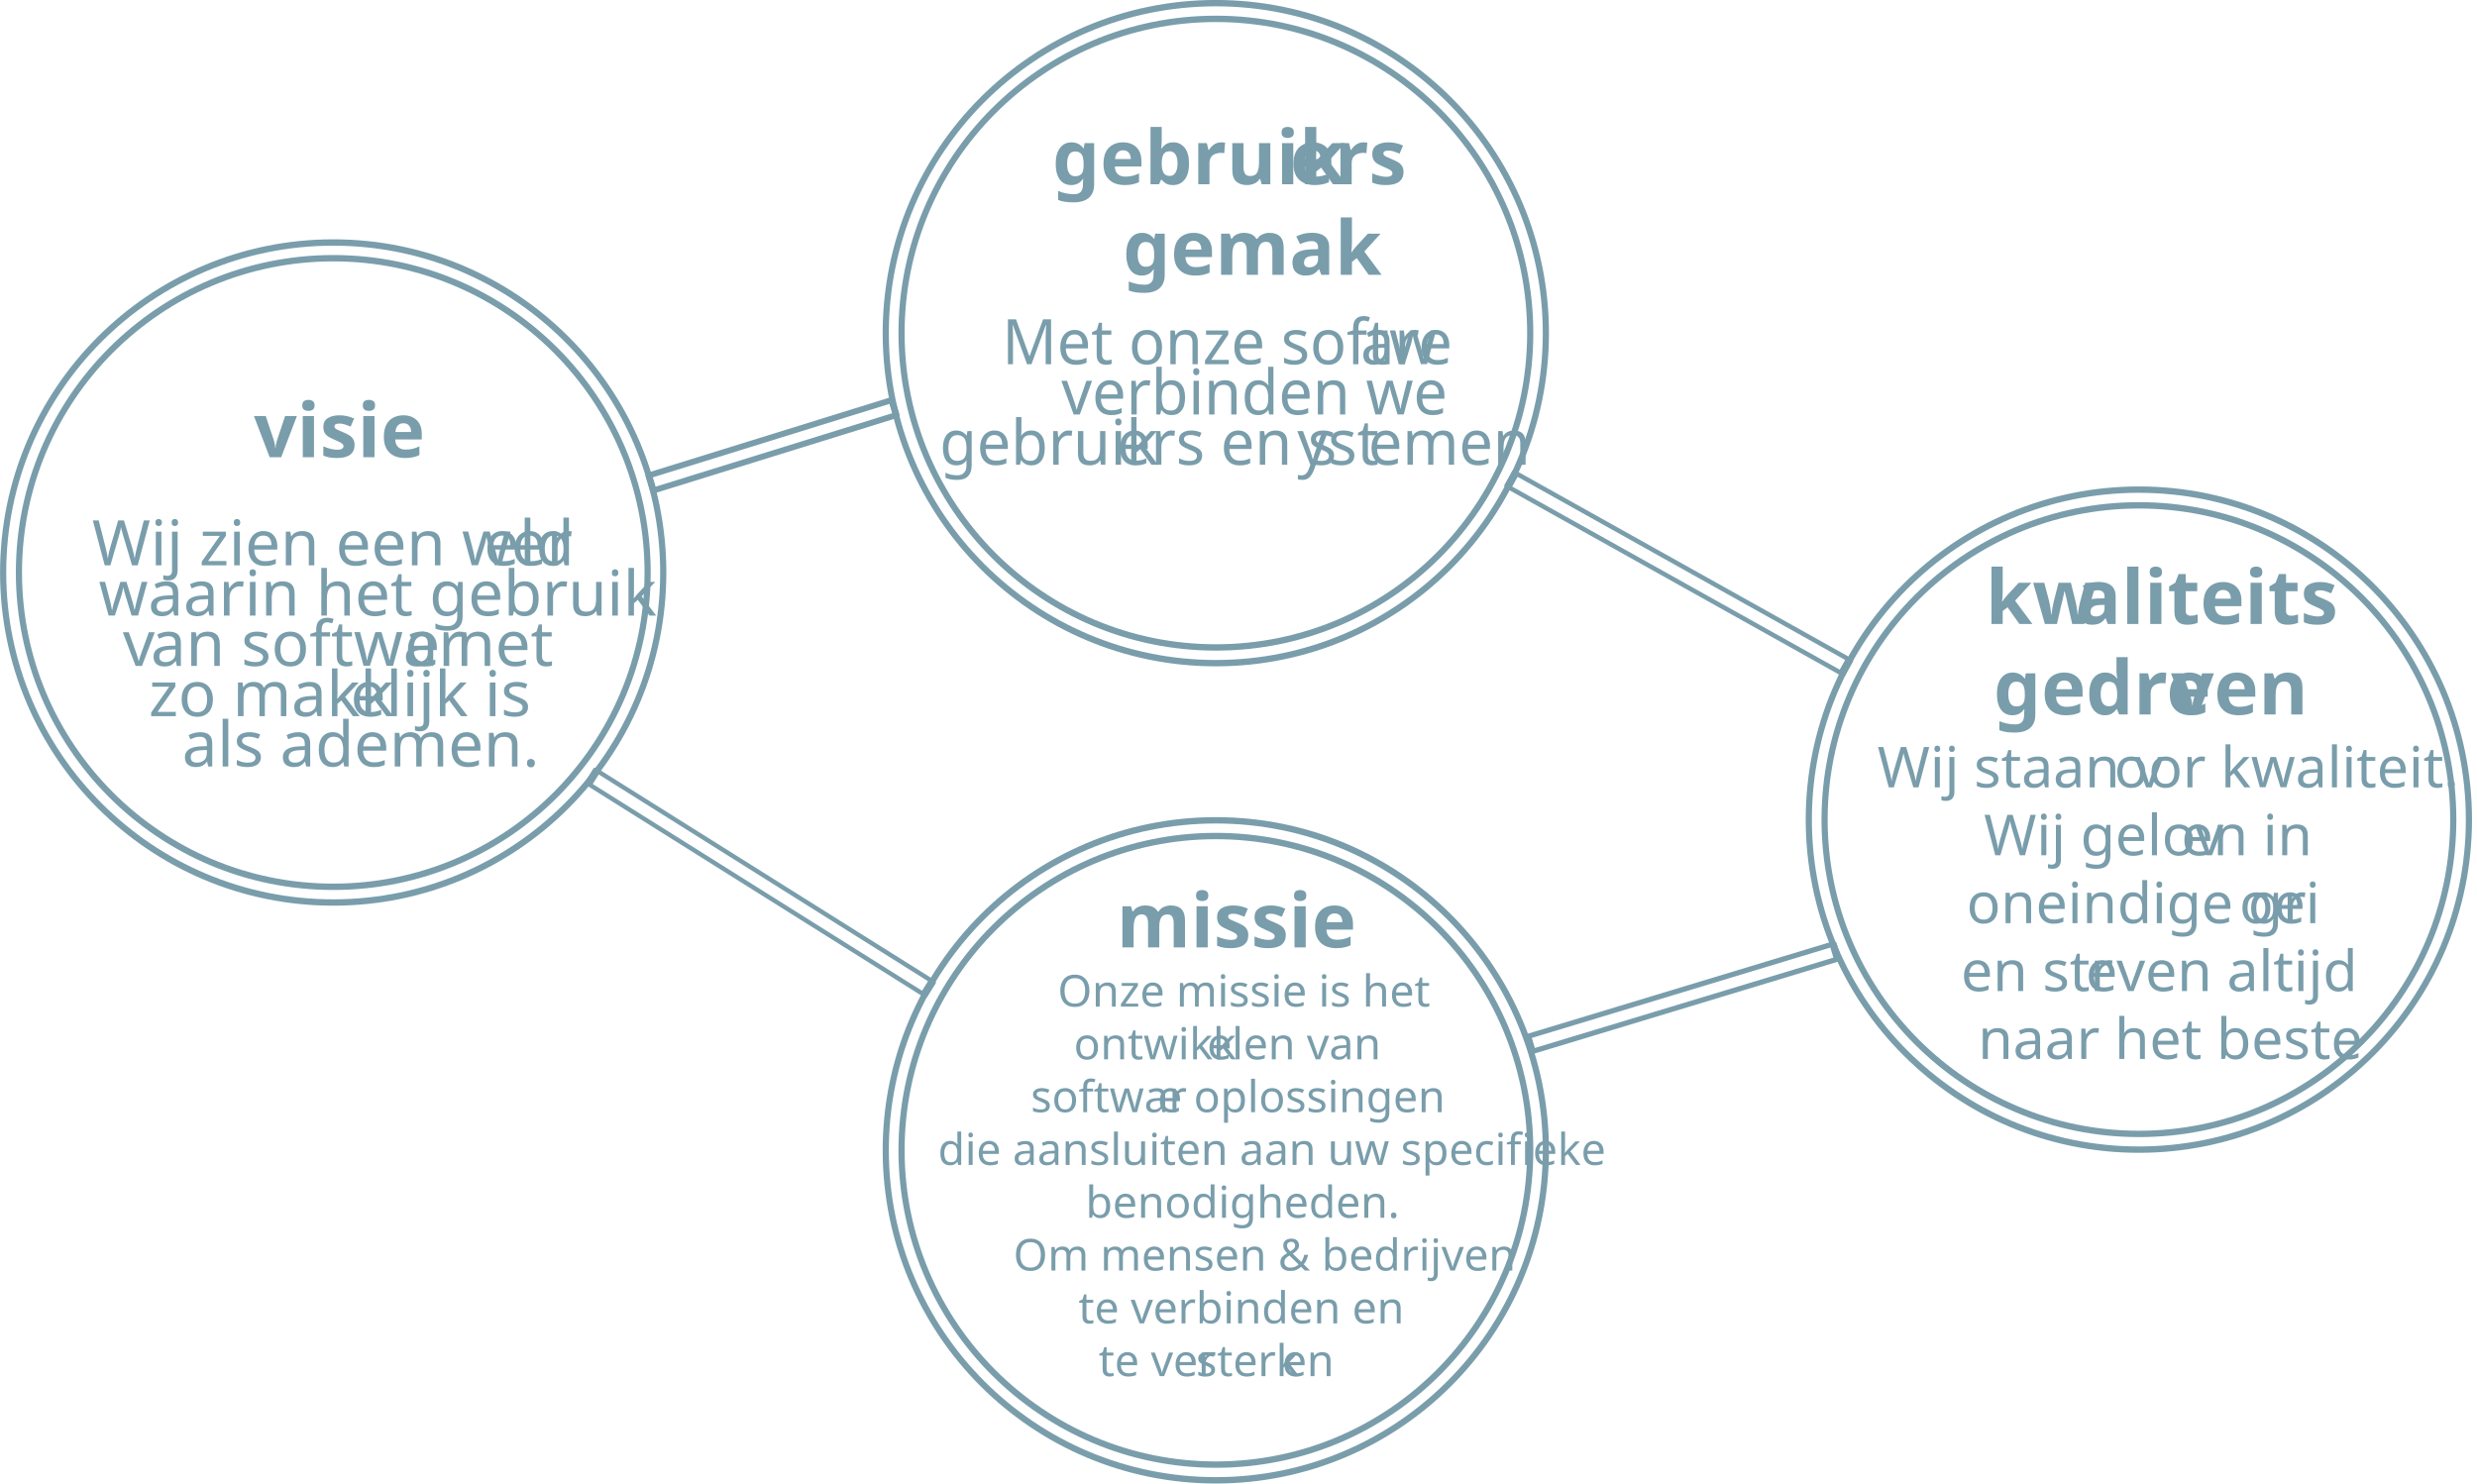
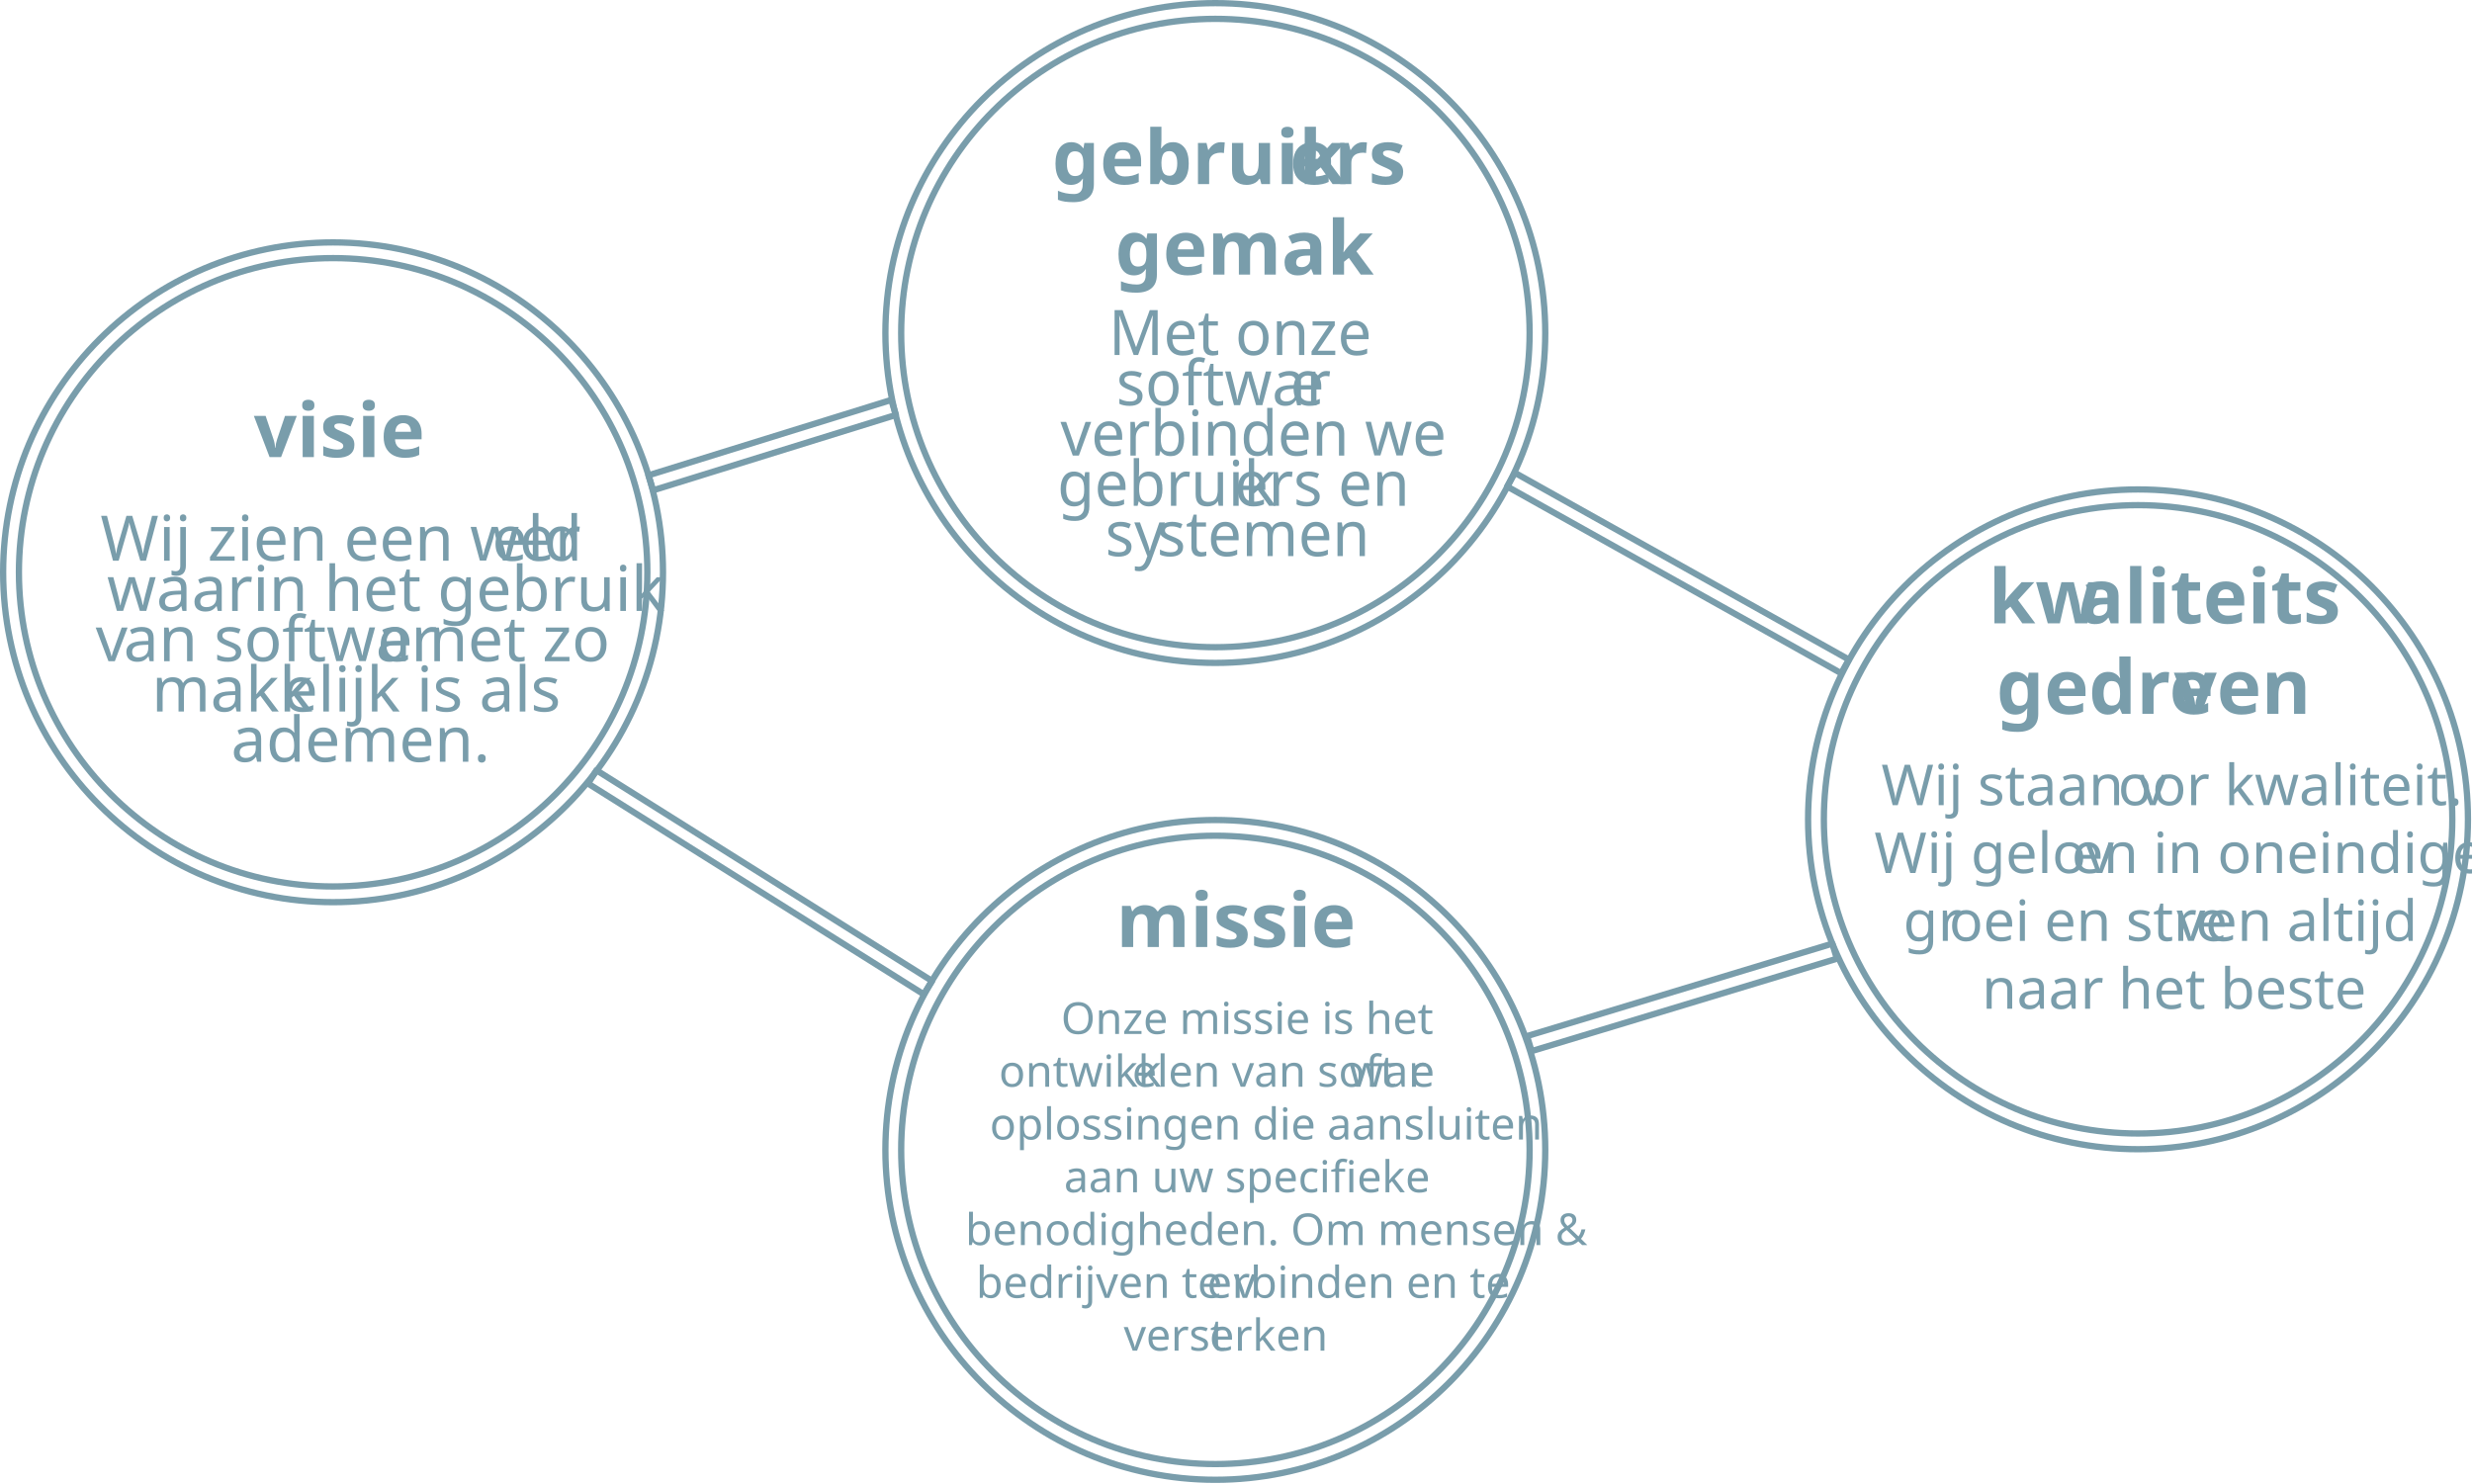
- <svg xmlns="http://www.w3.org/2000/svg" width="100%" height="100%" viewBox="0 0 394 236" version="1.1" xml:space="preserve" style="fill-rule:evenodd;clip-rule:evenodd;stroke-linecap:round;stroke-linejoin:round;stroke-miterlimit:1.5;">
-   <g transform="matrix(1,0,0,1,-178.609,-41)">
-     <g transform="matrix(1,0,0,1,-17.1662,-8.05761)">
-       <text x="511.612px" y="148.322px" style="font-family:'Calibre-Bold', 'Calibre', sans-serif;font-weight:700;font-size:12px;fill:rgb(121,157,171);">kw<tspan x="525.952px " y="148.322px ">a</tspan>liteits</text>
-       <text x="512.866px" y="162.722px" style="font-family:'Calibre-Bold', 'Calibre', sans-serif;font-weight:700;font-size:12px;fill:rgb(121,157,171);">gedre<tspan x="541.102px 546.838px " y="162.722px 162.722px ">ve</tspan>n</text>
+ <svg xmlns="http://www.w3.org/2000/svg" width="100%" height="100%" viewBox="0 0 1639 984" version="1.1" xml:space="preserve" style="fill-rule:evenodd;clip-rule:evenodd;stroke-linecap:round;stroke-linejoin:round;stroke-miterlimit:1.5;">
+   <g transform="matrix(4.16667,0,0,4.16667,382.238,-960.307)">
+     <text x="207.621px" y="358.609px" style="font-family:'Calibre-Regular', 'Calibre', sans-serif;font-size:9px;fill:#799dab;">Wij staan v<tspan x="245.286px " y="358.609px ">o</tspan>or kwaliteit.</text>
+     <text x="206.51px" y="369.409px" style="font-family:'Calibre-Regular', 'Calibre', sans-serif;font-size:9px;fill:#799dab;">Wij gelov<tspan x="237.902px " y="369.409px ">e</tspan>n in oneindige</text>
+     <text x="211.113px" y="380.209px" style="font-family:'Calibre-Regular', 'Calibre', sans-serif;font-size:9px;fill:#799dab;">gr<tspan x="218.394px " y="380.209px ">o</tspan>ei en stre<tspan x="254.619px " y="380.209px ">v</tspan>en altijd</text>
+     <text x="223.628px" y="391.009px" style="font-family:'Calibre-Regular', 'Calibre', sans-serif;font-size:9px;fill:#799dab;">naar het beste</text>
+   </g>
+   <g transform="matrix(4.16667,0,0,4.16667,1087.76,-1198.11)">
+     <text x="55.367px" y="386.747px" style="font-family:'Calibre-Bold', 'Calibre', sans-serif;font-weight:700;font-size:12px;fill:#799dab;">kw<tspan x="69.707px " y="386.747px ">a</tspan>liteits</text>
+     <text x="56.621px" y="401.147px" style="font-family:'Calibre-Bold', 'Calibre', sans-serif;font-weight:700;font-size:12px;fill:#799dab;">gedre<tspan x="84.857px 90.593px " y="401.147px 401.147px ">ve</tspan>n</text>
+   </g>
+   <g id="Onze-missie-is-het-" transform="matrix(4.16667,0,0,4.16667,-500.159,-594.566)">
+     <text x="288.871px" y="307.245px" style="font-family:'Calibre-Regular', 'Calibre', sans-serif;font-size:7px;fill:#799dab;">Onze missie is het</text>
+     <text x="278.98px" y="315.645px" style="font-family:'Calibre-Regular', 'Calibre', sans-serif;font-size:7px;fill:#799dab;">ontwikk<tspan x="300.19px " y="315.645px ">e</tspan>len van soft<tspan x="334.7px " y="315.645px ">w</tspan>ar<tspan x="344.388px " y="315.645px ">e</tspan>
+     </text>
+     <text x="277.52px" y="324.045px" style="font-family:'Calibre-Regular', 'Calibre', sans-serif;font-size:7px;fill:#799dab;">oplossingen die aansluiten</text>
+     <text x="289.336px" y="332.445px" style="font-family:'Calibre-Regular', 'Calibre', sans-serif;font-size:7px;fill:#799dab;">aan uw specifieke</text>
+     <text x="273.642px" y="340.845px" style="font-family:'Calibre-Regular', 'Calibre', sans-serif;font-size:7px;fill:#799dab;">benodigheden. Om mensen &amp;</text>
+     <text x="275.357px" y="349.245px" style="font-family:'Calibre-Regular', 'Calibre', sans-serif;font-size:7px;fill:#799dab;">bedrijven te v<tspan x="312.128px " y="349.245px ">e</tspan>rbinden en te</text>
+     <text x="298.853px" y="357.645px" style="font-family:'Calibre-Regular', 'Calibre', sans-serif;font-size:7px;fill:#799dab;">verst<tspan x="312.489px " y="357.645px ">e</tspan>rken</text>
+   </g>
+   <text x="739.998px" y="627.997px" style="font-family:'Calibre-Bold', 'Calibre', sans-serif;font-weight:700;font-size:50px;fill:#799dab;">missie</text>
+   <text x="168.317px" y="303.085px" style="font-family:'Calibre-Bold', 'Calibre', sans-serif;font-weight:700;font-size:50px;fill:#799dab;">visie</text>
+   <g transform="matrix(4.16667,0,0,4.16667,-1150.88,10.6585)">
+     <g transform="matrix(0.962308,0,0,1,17.0607,0)">
+       <text x="452.637px" y="53.941px" style="font-family:'Calibre-Regular', 'Calibre', sans-serif;font-size:10px;fill:#799dab;">Met onze</text>
    </g>
-     <g transform="matrix(1,0,0,1,-43.1443,-17.1875)">
-       <text x="520.375px" y="183.447px" style="font-family:'Calibre-Regular', 'Calibre', sans-serif;font-size:9px;fill:rgb(121,157,171);">Wij staan v<tspan x="558.04px " y="183.447px ">o</tspan>or kwaliteit.</text>
-       <text x="537.317px" y="194.247px" style="font-family:'Calibre-Regular', 'Calibre', sans-serif;font-size:9px;fill:rgb(121,157,171);">Wij gelov<tspan x="568.709px " y="194.247px ">e</tspan>n in</text>
-       <text x="534.554px" y="205.047px" style="font-family:'Calibre-Regular', 'Calibre', sans-serif;font-size:9px;fill:rgb(121,157,171);">oneindige gr<tspan x="577.943px " y="205.047px ">o</tspan>ei</text>
-       <text x="533.659px" y="215.847px" style="font-family:'Calibre-Regular', 'Calibre', sans-serif;font-size:9px;fill:rgb(121,157,171);">en str<tspan x="553.513px 557.581px 561.604px " y="215.847px 215.847px 215.847px ">eve</tspan>n altijd</text>
-       <text x="536.381px" y="226.647px" style="font-family:'Calibre-Regular', 'Calibre', sans-serif;font-size:9px;fill:rgb(121,157,171);">naar het beste</text>
+     <g transform="matrix(0.962308,0,0,1,17.106,0)">
+       <text x="453.838px" y="61.941px" style="font-family:'Calibre-Regular', 'Calibre', sans-serif;font-size:10px;fill:#799dab;">softwar<tspan x="482.61px " y="61.941px ">e</tspan>
+       </text>
    </g>
-     <g transform="matrix(1,0,0,1,-9.44722,-4.89855)">
-       <text x="365.656px" y="196.618px" style="font-family:'Calibre-Bold', 'Calibre', sans-serif;font-weight:700;font-size:12px;fill:rgb(121,157,171);">missie</text>
+     <g transform="matrix(0.962308,0,0,1,16.7713,0)">
+       <text x="444.959px" y="69.941px" style="font-family:'Calibre-Regular', 'Calibre', sans-serif;font-size:10px;fill:#799dab;">verbinden we</text>
    </g>
-     <g transform="matrix(1,0,0,1,-38.5364,-23.3324)">
-       <text x="385.383px" y="224.461px" style="font-family:'Calibre-Regular', 'Calibre', sans-serif;font-size:7px;fill:rgb(121,157,171);">Onze missie is het</text>
-       <text x="387.938px" y="232.861px" style="font-family:'Calibre-Regular', 'Calibre', sans-serif;font-size:7px;fill:rgb(121,157,171);">ontwikk<tspan x="409.148px " y="232.861px ">e</tspan>len van</text>
-       <text x="381.102px" y="241.261px" style="font-family:'Calibre-Regular', 'Calibre', sans-serif;font-size:7px;fill:rgb(121,157,171);">softwar<tspan x="401.248px " y="241.261px ">e</tspan> oplossingen</text>
-       <text x="366.332px" y="249.661px" style="font-family:'Calibre-Regular', 'Calibre', sans-serif;font-size:7px;fill:rgb(121,157,171);">die aansluiten aan uw specifieke</text>
-       <text x="389.814px" y="258.061px" style="font-family:'Calibre-Regular', 'Calibre', sans-serif;font-size:7px;fill:rgb(121,157,171);">benodigheden.</text>
-       <text x="378.327px" y="266.461px" style="font-family:'Calibre-Regular', 'Calibre', sans-serif;font-size:7px;fill:rgb(121,157,171);">Om mensen &amp; bedrijven</text>
-       <text x="388.69px" y="274.861px" style="font-family:'Calibre-Regular', 'Calibre', sans-serif;font-size:7px;fill:rgb(121,157,171);">te verbinden en</text>
-       <text x="391.9px" y="283.261px" style="font-family:'Calibre-Regular', 'Calibre', sans-serif;font-size:7px;fill:rgb(121,157,171);">te ver<tspan x="407.384px " y="283.261px ">s</tspan>terk<tspan x="421.069px " y="283.261px ">e</tspan>n</text>
+     <g transform="matrix(0.962308,0,0,1,16.7525,0)">
+       <text x="444.46px" y="77.941px" style="font-family:'Calibre-Regular', 'Calibre', sans-serif;font-size:10px;fill:#799dab;">gebruik<tspan x="473.735px " y="77.941px ">e</tspan>rs en</text>
    </g>
-     <g transform="matrix(1,0,0,1,-28.5515,-18.3955)">
-       <text x="221.801px" y="149.332px" style="font-family:'Calibre-Regular', 'Calibre', sans-serif;font-size:10px;fill:rgb(121,157,171);">Wij zien een wer<tspan x="284.141px " y="149.332px ">e</tspan>ld</text>
-       <text x="222.856px" y="157.332px" style="font-family:'Calibre-Regular', 'Calibre', sans-serif;font-size:10px;fill:rgb(121,157,171);">waarin het gebruik</text>
-       <text x="226.701px" y="165.332px" style="font-family:'Calibre-Regular', 'Calibre', sans-serif;font-size:10px;fill:rgb(121,157,171);">v<tspan x="231.131px " y="165.332px ">a</tspan>n softwar<tspan x="271.511px " y="165.332px ">e</tspan> net</text>
-       <text x="230.811px" y="173.332px" style="font-family:'Calibre-Regular', 'Calibre', sans-serif;font-size:10px;fill:rgb(121,157,171);">zo makk<tspan x="262.911px " y="173.332px ">e</tspan>lijk is</text>
-       <text x="236.126px" y="181.332px" style="font-family:'Calibre-Regular', 'Calibre', sans-serif;font-size:10px;fill:rgb(121,157,171);">als ademen.</text>
+     <g transform="matrix(0.962308,0,0,1,17.0398,0)">
+       <text x="452.082px" y="85.941px" style="font-family:'Calibre-Regular', 'Calibre', sans-serif;font-size:10px;fill:#799dab;">sy<tspan x="460.616px " y="85.941px ">s</tspan>temen</text>
    </g>
-     <g transform="matrix(1,0,0,1,-8.66666,-3.54839)">
-       <text x="227.672px" y="117.289px" style="font-family:'Calibre-Bold', 'Calibre', sans-serif;font-weight:700;font-size:12px;fill:rgb(121,157,171);">visie</text>
-     </g>
-     <g transform="matrix(0.962308,0,0,1,-66.6064,-9.59931)">
-       <text x="420.459px" y="108.54px" style="font-family:'Calibre-Regular', 'Calibre', sans-serif;font-size:10px;fill:rgb(121,157,171);">Met onze softw<tspan x="479.709px 484.209px 487.289px " y="108.54px 108.54px 108.54px ">are</tspan>
-       </text>
-       <text x="430.259px" y="116.54px" style="font-family:'Calibre-Regular', 'Calibre', sans-serif;font-size:10px;fill:rgb(121,157,171);">verbinden we</text>
-       <text x="410.134px" y="124.54px" style="font-family:'Calibre-Regular', 'Calibre', sans-serif;font-size:10px;fill:rgb(121,157,171);">gebruik<tspan x="439.414px " y="124.54px ">e</tspan>rs en s<tspan x="469.244px " y="124.54px ">y</tspan>st<tspan x="480.984px " y="124.54px ">e</tspan>men</text>
-     </g>
-     <g transform="matrix(1,0,0,1,-25.4217,5.71967)">
-       <text x="371.411px" y="64.598px" style="font-family:'Calibre-Bold', 'Calibre', sans-serif;font-weight:700;font-size:12px;fill:rgb(121,157,171);">gebruik<tspan x="409.223px " y="64.598px ">e</tspan>rs</text>
-       <text x="382.637px" y="78.998px" style="font-family:'Calibre-Bold', 'Calibre', sans-serif;font-weight:700;font-size:12px;fill:rgb(121,157,171);">gemak</text>
+   </g>
+   <g>
+     <path d="M617.995,650.499l-222.537,-139.737l-5.539,8.822l222.536,139.736l5.54,-8.821Z" style="fill:none;stroke:#799dab;stroke-width:4.17px;" />
+     <path d="M1225.85,437.363l-221.461,-123.845l-5.085,9.092l221.462,123.844l5.084,-9.091Z" style="fill:none;stroke:#799dab;stroke-width:4.17px;" />
+     <path d="M1214.87,625.755l-202.414,61.287l3.019,9.969l202.413,-61.286l-3.018,-9.97Z" style="fill:none;stroke:#799dab;stroke-width:4.17px;" />
+     <path d="M590.944,265.197l-160.997,49.991l3.089,9.948l160.997,-49.991l-3.089,-9.948Z" style="fill:none;stroke:#799dab;stroke-width:4.17px;" />
+     <g>
+       <circle cx="220.833" cy="379.489" r="218.75" style="fill:none;stroke:#799dab;stroke-width:4.17px;" />
+       <circle cx="220.879" cy="379.489" r="208.333" style="fill:none;stroke:#799dab;stroke-width:4.17px;" />
    </g>
    <g>
-       <g transform="matrix(0.603778,0.379129,-0.22134,0.352493,228.117,8.36196)">
-         <rect x="169.711" y="257.817" width="88.458" height="6.006" style="fill:none;stroke:rgb(121,157,171);stroke-width:1.71px;" />
-       </g>
-       <g transform="matrix(0.600862,0.33601,-0.203151,0.36328,370.064,-34.4398)">
-         <rect x="169.711" y="257.817" width="88.458" height="6.006" style="fill:none;stroke:rgb(121,157,171);stroke-width:1.76px;" />
-       </g>
-       <g transform="matrix(0.549181,-0.166281,0.120617,0.398365,297.299,131.405)">
-         <rect x="169.711" y="257.817" width="88.458" height="6.006" style="fill:none;stroke:rgb(121,157,171);stroke-width:2px;" />
-       </g>
-       <g transform="matrix(0.43681,-0.135634,0.123428,0.397503,175.843,37.1808)">
-         <rect x="169.711" y="257.817" width="88.458" height="6.006" style="fill:none;stroke:rgb(121,157,171);stroke-width:2.29px;" />
-       </g>
-       <g transform="matrix(1,0,0,1,16.381,-58.9718)">
-         <g transform="matrix(0.971457,0,0,1.00305,-11.4104,10.5004)">
-           <ellipse cx="233.298" cy="180" rx="54.043" ry="52.34" style="fill:none;stroke:rgb(121,157,171);stroke-width:1.01px;" />
-         </g>
-         <g transform="matrix(0.925197,0,0,0.955285,-0.607189,19.0979)">
-           <ellipse cx="233.298" cy="180" rx="54.043" ry="52.34" style="fill:none;stroke:rgb(121,157,171);stroke-width:1.06px;" />
-         </g>
-       </g>
-       <g transform="matrix(1,0,0,1,303.595,-19.6573)">
-         <g transform="matrix(0.971457,0,0,1.00305,-11.4104,10.5004)">
-           <ellipse cx="233.298" cy="180" rx="54.043" ry="52.34" style="fill:none;stroke:rgb(121,157,171);stroke-width:1.01px;" />
-         </g>
-         <g transform="matrix(0.925197,0,0,0.955285,-0.607189,19.0979)">
-           <ellipse cx="233.298" cy="180" rx="54.043" ry="52.34" style="fill:none;stroke:rgb(121,157,171);stroke-width:1.06px;" />
-         </g>
-       </g>
-       <g transform="matrix(1,0,0,1,156.772,32.9509)">
-         <g transform="matrix(0.971457,0,0,1.00305,-11.4104,10.5004)">
-           <ellipse cx="233.298" cy="180" rx="54.043" ry="52.34" style="fill:none;stroke:rgb(121,157,171);stroke-width:1.01px;" />
-         </g>
-         <g transform="matrix(0.925197,0,0,0.955285,-0.607189,19.0979)">
-           <ellipse cx="233.298" cy="180" rx="54.043" ry="52.34" style="fill:none;stroke:rgb(121,157,171);stroke-width:1.06px;" />
-         </g>
-       </g>
-       <g>
-         <g transform="matrix(0.971457,0,0,1.00305,145.361,-86.5488)">
-           <ellipse cx="233.298" cy="180" rx="54.043" ry="52.34" style="fill:none;stroke:rgb(121,157,171);stroke-width:1.01px;" />
-         </g>
-         <g transform="matrix(0.925197,0,0,0.955285,156.164,-77.9512)">
-           <ellipse cx="233.298" cy="180" rx="54.043" ry="52.34" style="fill:none;stroke:rgb(121,157,171);stroke-width:1.06px;" />
-         </g>
-       </g>
+       <circle cx="1417.56" cy="543.3" r="218.75" style="fill:none;stroke:#799dab;stroke-width:4.17px;" />
+       <circle cx="1417.61" cy="543.3" r="208.333" style="fill:none;stroke:#799dab;stroke-width:4.17px;" />
+     </g>
+     <g>
+       <circle cx="805.794" cy="762.5" r="218.75" style="fill:none;stroke:#799dab;stroke-width:4.17px;" />
+       <circle cx="805.84" cy="762.5" r="208.333" style="fill:none;stroke:#799dab;stroke-width:4.17px;" />
+     </g>
+     <g>
+       <circle cx="805.794" cy="220.833" r="218.75" style="fill:none;stroke:#799dab;stroke-width:4.17px;" />
+       <circle cx="805.84" cy="220.833" r="208.333" style="fill:none;stroke:#799dab;stroke-width:4.17px;" />
    </g>
  </g>
+   <g transform="matrix(4.16667,0,0,4.16667,-658.763,-697.95)">
+     <text x="174.067px" y="256.736px" style="font-family:'Calibre-Regular', 'Calibre', sans-serif;font-size:10px;fill:#799dab;">Wij zien een wer<tspan x="236.407px " y="256.736px ">e</tspan>ld</text>
+     <text x="175.122px" y="264.736px" style="font-family:'Calibre-Regular', 'Calibre', sans-serif;font-size:10px;fill:#799dab;">waarin het gebruik</text>
+     <text x="173.327px" y="272.736px" style="font-family:'Calibre-Regular', 'Calibre', sans-serif;font-size:10px;fill:#799dab;">v<tspan x="177.757px " y="272.736px ">a</tspan>n softwar<tspan x="218.137px " y="272.736px ">e</tspan> net zo</text>
+     <text x="182.247px" y="280.736px" style="font-family:'Calibre-Regular', 'Calibre', sans-serif;font-size:10px;fill:#799dab;">makk<tspan x="203.067px " y="280.736px ">e</tspan>lijk is als</text>
+     <text x="194.862px" y="288.736px" style="font-family:'Calibre-Regular', 'Calibre', sans-serif;font-size:10px;fill:#799dab;">ademen.</text>
+   </g>
+   <g transform="matrix(4.16667,0,0,4.16667,-232.576,-44.3864)">
+     <text x="223.228px" y="39.955px" style="font-family:'Calibre-Bold', 'Calibre', sans-serif;font-weight:700;font-size:12px;fill:#799dab;">gebruik<tspan x="261.04px " y="39.955px ">e</tspan>rs</text>
+     <text x="233.254px" y="54.355px" style="font-family:'Calibre-Bold', 'Calibre', sans-serif;font-weight:700;font-size:12px;fill:#799dab;">gemak</text>
+   </g>
</svg>
